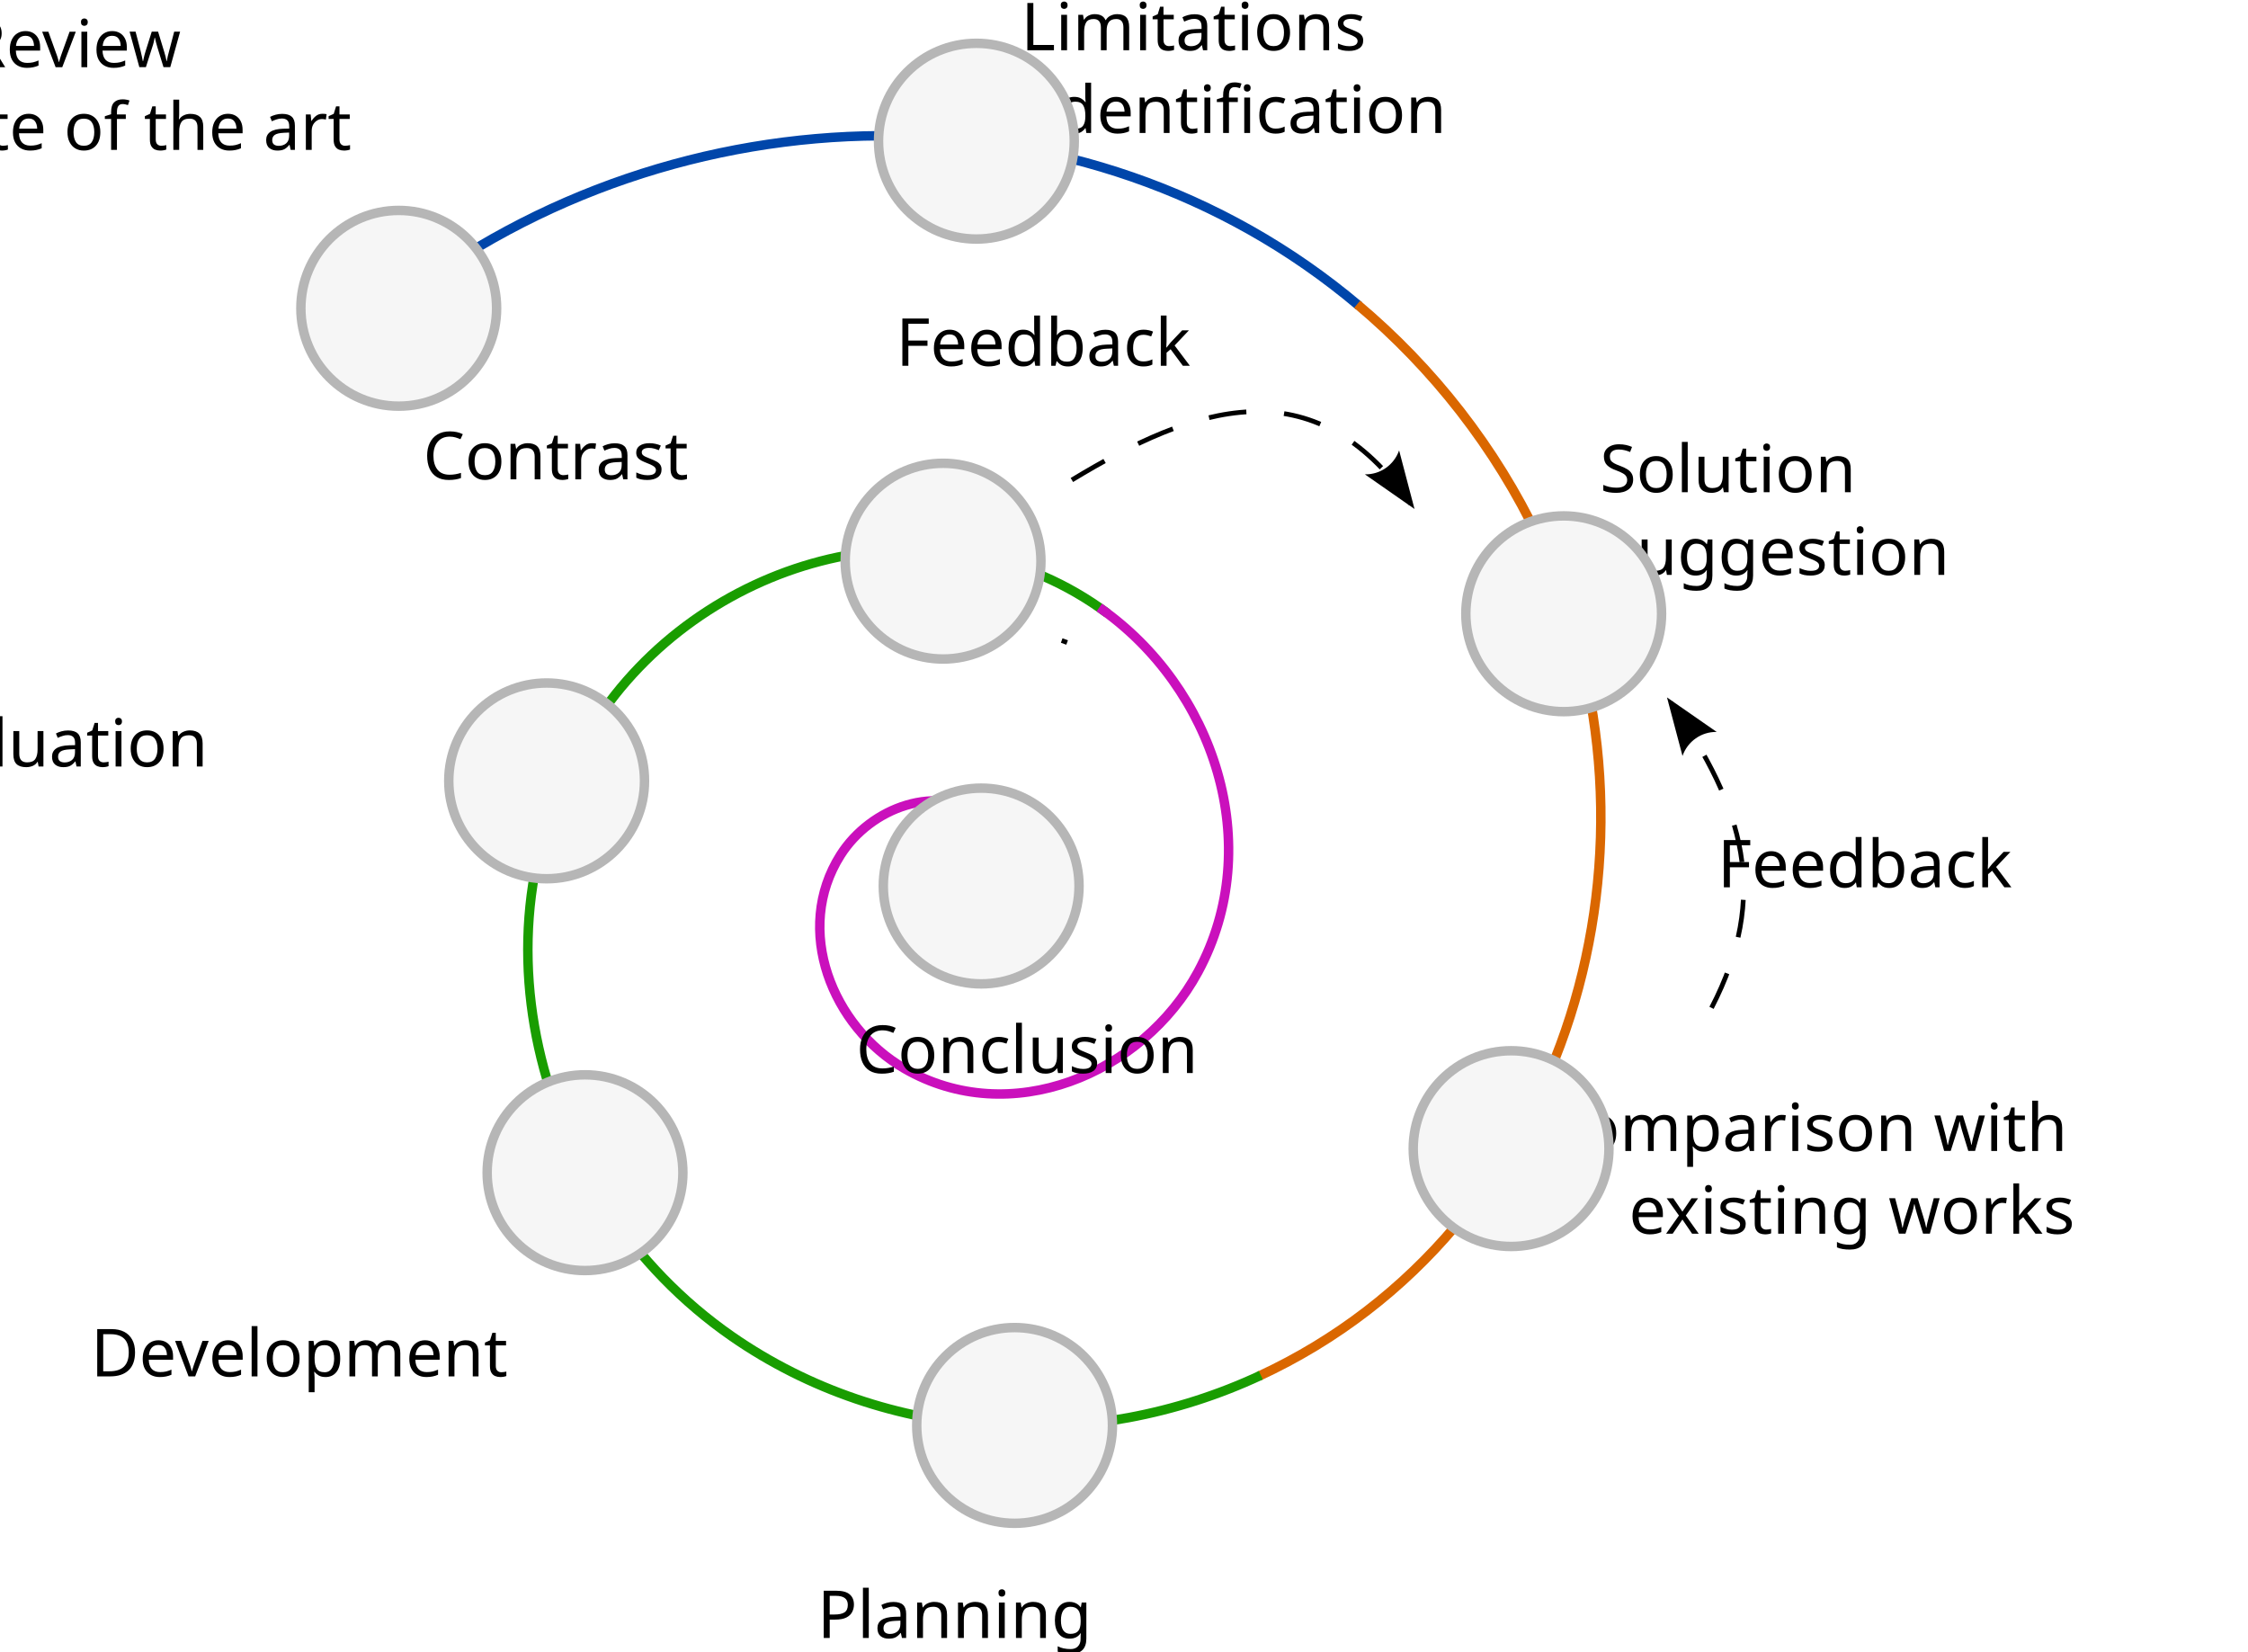
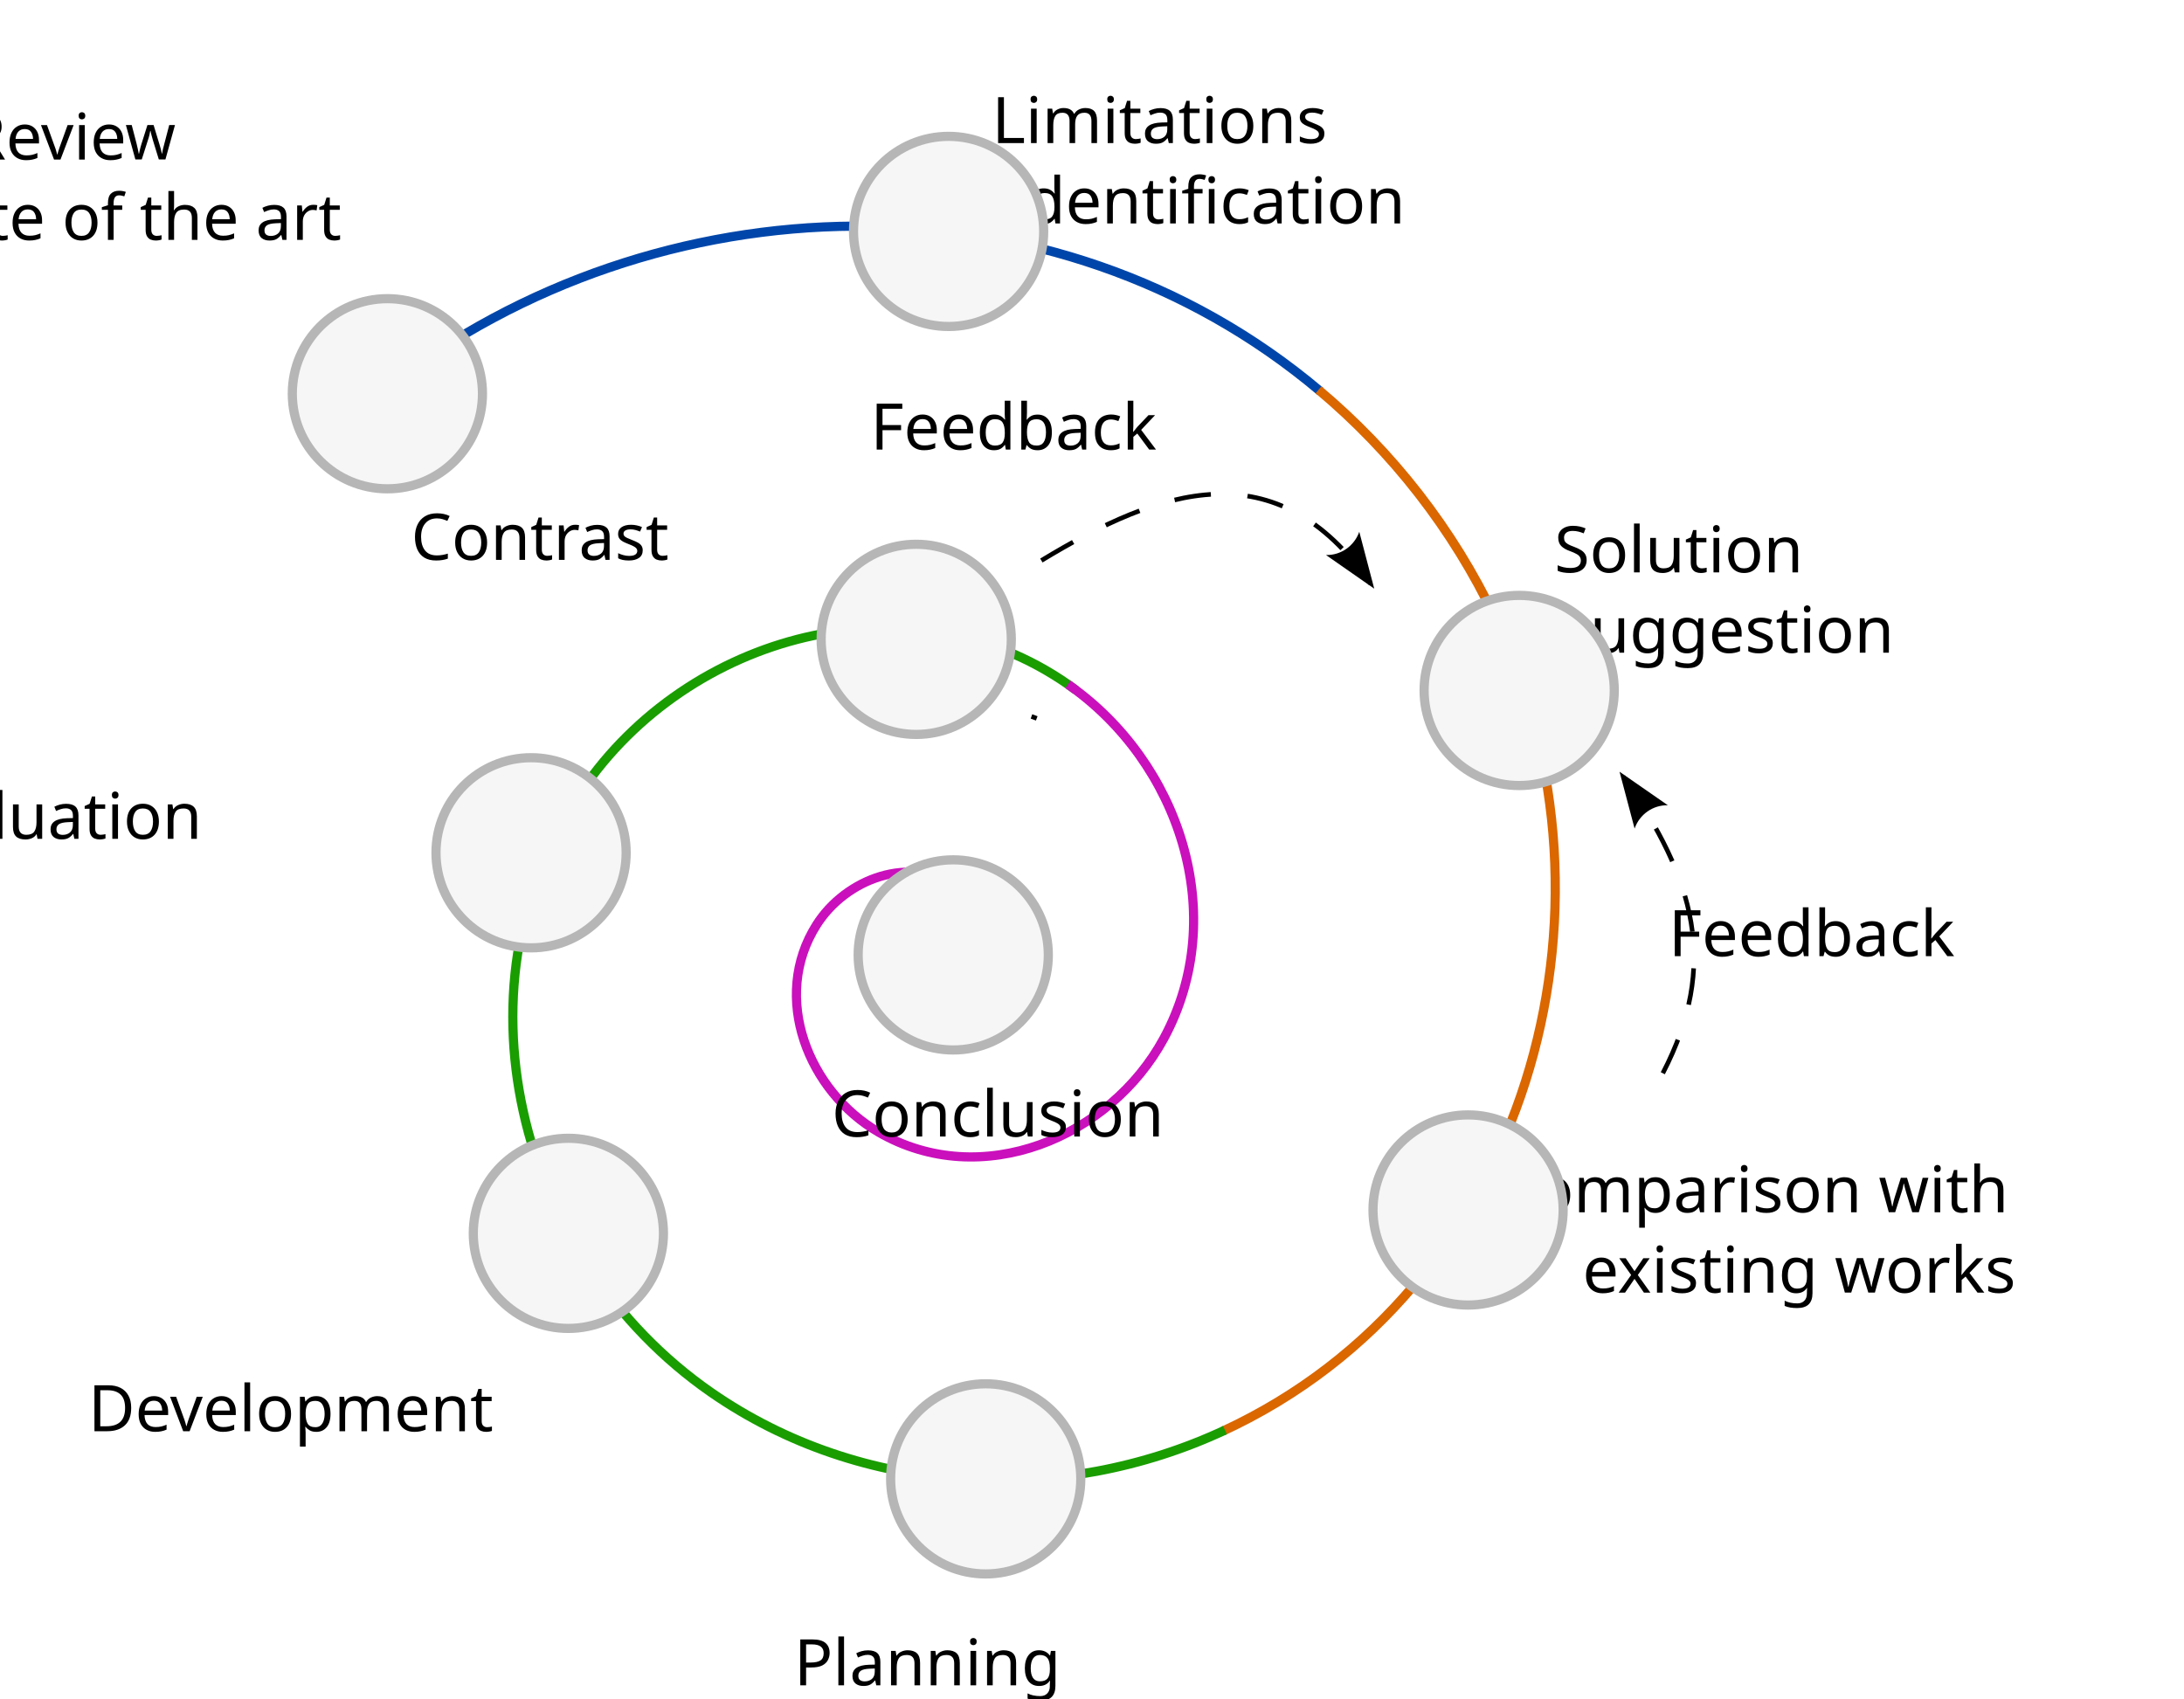
- <svg xmlns="http://www.w3.org/2000/svg" width="475.66" height="349.465" id="svg2" version="1.1">
+ <svg xmlns="http://www.w3.org/2000/svg" width="475.66" height="370" id="svg2" version="1.1">
  <defs id="defs4">
    <marker orient="auto" refY="0" refX="0" id="Arrow2Lend" style="overflow:visible">
      <path id="path4028" style="fill-rule:evenodd;stroke-width:0.625;stroke-linejoin:round" d="M 8.719,4.034 -2.207,0.016 8.719,-4.002 c -1.745,2.372 -1.735,5.617 -6e-7,8.035 z" transform="matrix(-1.1,0,0,-1.1,-1.1,0)" />
    </marker>
    <marker orient="auto" refY="0" refX="0" id="Arrow2Lend-6" style="overflow:visible">
      <path id="path4028-4" style="fill-rule:evenodd;stroke-width:0.625;stroke-linejoin:round" d="M 8.719,4.034 -2.207,0.016 8.719,-4.002 c -1.745,2.372 -1.735,5.617 -6e-7,8.035 z" transform="matrix(-1.1,0,0,-1.1,-1.1,0)" />
    </marker>
  </defs>
-   <g id="layer2" style="display:inline" transform="translate(-106.5485,-10.31911)">
+   <g id="layer2" style="display:inline" transform="translate(-106.5485,10.21593)">
    <path style="fill:none;stroke:#0046aa;stroke-width:2;stroke-linecap:butt;stroke-linejoin:miter;stroke-miterlimit:4;stroke-opacity:1;stroke-dasharray:none" id="path2985-6" d="M 212.993,84.937 C 271.008,35.934 357.434,38.264 416.475,84.163" transform="matrix(-1,0,0,1,607.0883,-9.922257)" />
    <path style="fill:none;stroke:#000000;stroke-width:1px;stroke-linecap:butt;stroke-linejoin:miter;stroke-opacity:1" id="path4700" d="m 331.196,145.833 c 0.383,0.137 0.764,0.278 1.145,0.422" />
  </g>
-   <g style="display:inline" id="g4702" transform="translate(-106.5485,-10.31911)">
+   <g style="display:inline" id="g4702" transform="translate(-106.5485,10.21593)">
    <path style="fill:none;stroke:#da6700;stroke-width:2;stroke-linecap:butt;stroke-linejoin:miter;stroke-miterlimit:4;stroke-opacity:1;stroke-dasharray:none" id="path4704" d="m 234.182,311.402 c -66.287,-30.674 -89.663,-113.184 -59.162,-177.355 9.032,-19.002 22.248,-35.919 38.359,-49.435" transform="matrix(-1,0,0,1,607.0883,-9.922257)" />
  </g>
-   <g style="display:inline" id="g4706" transform="translate(-106.5485,-10.31911)">
+   <g style="display:inline" id="g4706" transform="translate(-106.5485,10.21593)">
    <path style="fill:none;stroke:#199d00;stroke-width:2;stroke-linecap:butt;stroke-linejoin:miter;stroke-miterlimit:4;stroke-opacity:1;stroke-dasharray:none" id="path4708" d="m 266.242,149.994 c 34.148,-25.36 82.581,-13.054 106.439,20.288 30.867,43.138 15.168,103.419 -27.003,132.698 -32.721,22.718 -76.118,24.962 -111.92,8.226" transform="matrix(-1,0,0,1,607.0883,-9.922257)" />
  </g>
-   <g style="display:inline" id="g4710" transform="translate(-106.5485,-10.31911)">
+   <g style="display:inline" id="g4710" transform="translate(-106.5485,10.21593)">
    <path style="fill:none;stroke:#ca10bc;stroke-width:2;stroke-linecap:butt;stroke-linejoin:miter;stroke-miterlimit:4;stroke-opacity:1;stroke-dasharray:none" id="path4712" d="m 297.143,209.505 c -0.148,-0.454 0.862,-0.393 1.022,-0.334 1.837,0.67 1.242,3.294 0.315,4.423 -2.795,3.401 -8.046,1.774 -10.537,-1.081 -5.26,-6.03 -2.032,-15.125 3.853,-19.363 10.363,-7.463 24.542,-2.024 30.902,8.001 10.024,15.8 1.753,36.304 -13.525,45.154 -22.346,12.946 -50.41,1.218 -62.119,-20.424 -14.516,-26.833 -3.387,-60.227 20.889,-77.108" transform="matrix(-1,0,0,1,607.0883,-9.922257)" />
  </g>
-   <g id="g4686" style="display:none" transform="translate(-106.5485,-10.31911)">
+   <g id="g4686" style="display:none" transform="translate(-106.5485,10.21593)">
    <path transform="matrix(-1,0,0,1,607.0883,-9.922257)" d="m 297.143,209.505 c -0.148,-0.454 0.862,-0.393 1.022,-0.334 1.837,0.67 1.242,3.294 0.315,4.423 -2.795,3.401 -8.046,1.774 -10.537,-1.081 -5.26,-6.03 -2.032,-15.125 3.853,-19.363 10.363,-7.463 24.542,-2.024 30.902,8.001 10.024,15.8 1.753,36.304 -13.525,45.154 -22.346,12.946 -50.41,1.218 -62.119,-20.424 -16.231,-30.003 -0.421,-66.864 28.7,-81.796 38.771,-19.88 85.665,0.638 104.186,38.352 23.893,48.651 -1.96,106.813 -49.38,129.289 -59.643,28.27 -130.31,-3.544 -157.105,-61.785 -33.01,-71.749 5.39,-156.154 75.565,-187.634 54.953,-24.651 120.253,-14.839 167.455,21.855" id="path4688" style="fill:none;stroke:#000000;stroke-width:1px;stroke-linecap:butt;stroke-linejoin:miter;stroke-opacity:1" />
  </g>
-   <g id="layer1" transform="translate(-106.5485,-10.31911)">
+   <g id="layer1" transform="translate(-106.5485,10.21593)">
    <text xml:space="preserve" style="font-size:40px;font-style:normal;font-weight:normal;line-height:125%;letter-spacing:0px;word-spacing:0px;fill:#000000;fill-opacity:1;stroke:none;font-family:Sans" x="395.497" y="20.956" id="text3018">
      <tspan x="395.497" y="20.956" style="font-size:14px;text-align:center;text-anchor:middle" id="tspan3050">Limitations</tspan>
      <tspan x="395.497" y="38.456" style="font-size:14px;text-align:center;text-anchor:middle" id="tspan3052">identification</tspan>
    </text>
    <text xml:space="preserve" style="font-size:40px;font-style:normal;font-weight:normal;line-height:125%;letter-spacing:0px;word-spacing:0px;fill:#000000;fill-opacity:1;stroke:none;font-family:Sans" x="158.385" y="24.537" id="text3018-2">
      <tspan id="tspan3020-7" x="158.385" y="24.537" style="font-size:14px;text-align:center;text-anchor:middle">Review</tspan>
      <tspan x="158.385" y="42.037" id="tspan3022-2" style="font-size:14px;text-align:center;text-anchor:middle">state of the art</tspan>
    </text>
    <text xml:space="preserve" style="font-size:40px;font-style:normal;font-weight:normal;line-height:125%;letter-spacing:0px;word-spacing:0px;fill:#000000;fill-opacity:1;stroke:none;font-family:Sans" x="508.583" y="114.456" id="text3018-26">
      <tspan x="508.583" y="114.456" style="font-size:14px;text-align:center;text-anchor:middle" id="tspan3052-1">Solution</tspan>
      <tspan x="508.583" y="131.956" style="font-size:14px;text-align:center;text-anchor:middle" id="tspan3085">suggestion</tspan>
    </text>
    <text xml:space="preserve" style="font-size:40px;font-style:normal;font-weight:normal;line-height:125%;letter-spacing:0px;word-spacing:0px;fill:#000000;fill-opacity:1;stroke:none;font-family:Sans" x="524.39" y="253.836" id="text3018-26-9">
      <tspan x="524.39" y="253.836" style="font-size:14px;text-align:center;text-anchor:middle" id="tspan3085-1">Comparison with</tspan>
      <tspan x="524.39" y="271.336" style="font-size:14px;text-align:center;text-anchor:middle" id="tspan3116">existing works</tspan>
    </text>
    <text xml:space="preserve" style="font-size:40px;font-style:normal;font-weight:normal;line-height:125%;letter-spacing:0px;word-spacing:0px;fill:#000000;fill-opacity:1;stroke:none;font-family:Sans" x="334.543" y="356.872" id="text3018-26-9-5">
      <tspan x="334.543" y="356.872" style="font-size:14px;text-align:center;text-anchor:middle" id="tspan3116-8">Planning</tspan>
    </text>
    <text xml:space="preserve" style="font-size:40px;font-style:normal;font-weight:normal;line-height:125%;letter-spacing:0px;word-spacing:0px;fill:#000000;fill-opacity:1;stroke:none;font-family:Sans" x="195.878" y="301.519" id="text3018-26-9-5-8">
      <tspan x="195.878" y="301.519" style="font-size:14px;text-align:center;text-anchor:middle" id="tspan3116-8-4">Development</tspan>
    </text>
    <text xml:space="preserve" style="font-size:40px;font-style:normal;font-weight:normal;line-height:125%;letter-spacing:0px;word-spacing:0px;fill:#000000;fill-opacity:1;stroke:none;font-family:Sans" x="142.233" y="172.491" id="text3018-26-9-5-8-9">
      <tspan x="142.233" y="172.491" style="font-size:14px;text-align:center;text-anchor:middle" id="tspan3116-8-4-0">Evaluation</tspan>
    </text>
    <text xml:space="preserve" style="font-size:40px;font-style:normal;font-weight:normal;line-height:125%;letter-spacing:0px;word-spacing:0px;fill:#000000;fill-opacity:1;stroke:none;font-family:Sans" x="250.142" y="111.727" id="text3018-26-9-5-8-9-0">
      <tspan x="250.142" y="111.727" style="font-size:14px;text-align:center;text-anchor:middle" id="tspan3116-8-4-0-7">Contrast</tspan>
    </text>
    <path style="fill:none;stroke:#000000;stroke-width:1;stroke-linecap:butt;stroke-linejoin:miter;stroke-miterlimit:4;stroke-opacity:1;stroke-dasharray:8, 8;stroke-dashoffset:0;marker-end:url(#Arrow2Lend)" d="m 333.35,111.87 c 25.954,-15.717 51.092,-24.5 71.721,5.051" id="path3233" />
    <text xml:space="preserve" style="font-size:40px;font-style:normal;font-weight:normal;line-height:125%;letter-spacing:0px;word-spacing:0px;fill:#000000;fill-opacity:1;stroke:none;font-family:Sans" x="353.291" y="87.712" id="text3018-26-9-5-8-9-0-6">
      <tspan x="353.291" y="87.712" style="font-size:14px;text-align:center;text-anchor:middle" id="tspan3116-8-4-0-7-0">Feedback</tspan>
    </text>
    <path style="fill:none;stroke:#000000;stroke-width:1;stroke-linecap:butt;stroke-linejoin:miter;stroke-miterlimit:4;stroke-opacity:1;stroke-dasharray:8, 8;stroke-dashoffset:0;marker-end:url(#Arrow2Lend)" d="m 468.697,223.546 c 12.294,-23.712 6.989,-42.287 -8.647,-64.595" id="path3233-9" />
    <text xml:space="preserve" style="font-size:40px;font-style:normal;font-weight:normal;line-height:125%;letter-spacing:0px;word-spacing:0px;fill:#000000;fill-opacity:1;stroke:none;font-family:Sans" x="527.116" y="198.049" id="text3018-26-9-5-8-9-0-6-4">
      <tspan x="527.116" y="198.049" style="font-size:14px;text-align:center;text-anchor:middle" id="tspan3116-8-4-0-7-0-8">Feedback</tspan>
    </text>
-     <path style="fill:#f6f6f6;fill-opacity:1;stroke:#b6b6b6;stroke-width:2;stroke-linecap:round;stroke-miterlimit:4;stroke-opacity:1;stroke-dasharray:none;stroke-dashoffset:0" id="path2987-8-9" d="m 212.132,76.05 a 20.708,20.708 0 1 1 -41.416,0 20.708,20.708 0 1 1 41.416,0 z" transform="translate(122.7335,121.7234)" />
+     <path style="fill:#f6f6f6;fill-opacity:1;stroke:#b6b6b6;stroke-width:2;stroke-linecap:round;stroke-miterlimit:4;stroke-opacity:1;stroke-dasharray:none;stroke-dashoffset:0" id="path2987-8-9" d="m 212.132,76.05 c 0,11.437 -9.271,20.708 -20.708,20.708 -11.437,0 -20.708,-9.271 -20.708,-20.708 0,-11.437 9.271,-20.708 20.708,-20.708 11.437,0 20.708,9.271 20.708,20.708 z" transform="translate(122.7335,121.7234)" />
    <text xml:space="preserve" style="font-size:40px;font-style:normal;font-weight:normal;line-height:125%;letter-spacing:0px;word-spacing:0px;fill:#000000;fill-opacity:1;stroke:none;font-family:Sans" x="349.863" y="237.338" id="text3018-26-9-5-8-9-0-6-9">
      <tspan x="349.863" y="237.338" style="font-size:14px;text-align:center;text-anchor:middle" id="tspan3116-8-4-0-7-0-4">Conclusion</tspan>
    </text>
-     <path style="fill:#f6f6f6;fill-opacity:1;stroke:#b6b6b6;stroke-width:2;stroke-linecap:round;stroke-miterlimit:4;stroke-opacity:1;stroke-dasharray:none;stroke-dashoffset:0" id="path2987-8-9-1" d="m 212.132,76.05 a 20.708,20.708 0 1 1 -41.416,0 20.708,20.708 0 1 1 41.416,0 z" transform="translate(114.6726,52.99239)" />
-     <path style="fill:#f6f6f6;fill-opacity:1;stroke:#b6b6b6;stroke-width:2;stroke-linecap:round;stroke-miterlimit:4;stroke-opacity:1;stroke-dasharray:none;stroke-dashoffset:0" id="path2987-8-9-1-7" d="m 212.132,76.05 a 20.708,20.708 0 1 1 -41.416,0 20.708,20.708 0 1 1 41.416,0 z" transform="translate(30.78935,99.47972)" />
-     <path style="fill:#f6f6f6;fill-opacity:1;stroke:#b6b6b6;stroke-width:2;stroke-linecap:round;stroke-miterlimit:4;stroke-opacity:1;stroke-dasharray:none;stroke-dashoffset:0" id="path2987-8-9-1-7-0" d="m 212.132,76.05 a 20.708,20.708 0 1 1 -41.416,0 20.708,20.708 0 1 1 41.416,0 z" transform="translate(38.91118,182.3731)" />
-     <path style="fill:#f6f6f6;fill-opacity:1;stroke:#b6b6b6;stroke-width:2;stroke-linecap:round;stroke-miterlimit:4;stroke-opacity:1;stroke-dasharray:none;stroke-dashoffset:0" id="path2987-8-9-1-7-2" d="m 212.132,76.05 a 20.708,20.708 0 1 1 -41.416,0 20.708,20.708 0 1 1 41.416,0 z" transform="translate(129.8046,235.8503)" />
-     <path style="fill:#f6f6f6;fill-opacity:1;stroke:#b6b6b6;stroke-width:2;stroke-linecap:round;stroke-miterlimit:4;stroke-opacity:1;stroke-dasharray:none;stroke-dashoffset:0" id="path2987-8-9-1-7-2-1" d="m 212.132,76.05 a 20.708,20.708 0 1 1 -41.416,0 20.708,20.708 0 1 1 41.416,0 z" transform="translate(234.8605,177.2818)" />
-     <path style="fill:#f6f6f6;fill-opacity:1;stroke:#b6b6b6;stroke-width:2;stroke-linecap:round;stroke-miterlimit:4;stroke-opacity:1;stroke-dasharray:none;stroke-dashoffset:0" id="path2987-8-9-1-7-2-1-0" d="m 212.132,76.05 a 20.708,20.708 0 1 1 -41.416,0 20.708,20.708 0 1 1 41.416,0 z" transform="translate(245.9924,64.12438)" />
-     <path style="fill:#f6f6f6;fill-opacity:1;stroke:#b6b6b6;stroke-width:2;stroke-linecap:round;stroke-miterlimit:4;stroke-opacity:1;stroke-dasharray:none;stroke-dashoffset:0" id="path2987-8-9-1-7-2-1-6" d="m 212.132,76.05 a 20.708,20.708 0 1 1 -41.416,0 20.708,20.708 0 1 1 41.416,0 z" transform="translate(121.7234,-35.86042)" />
-     <path style="fill:#f6f6f6;fill-opacity:1;stroke:#b6b6b6;stroke-width:2;stroke-linecap:round;stroke-miterlimit:4;stroke-opacity:1;stroke-dasharray:none;stroke-dashoffset:0" id="path2987-8-9-1-7-2-1-4" d="m 212.132,76.05 a 20.708,20.708 0 1 1 -41.416,0 20.708,20.708 0 1 1 41.416,0 z" transform="translate(-0.5050733,-0.5050799)" />
+     <path style="fill:#f6f6f6;fill-opacity:1;stroke:#b6b6b6;stroke-width:2;stroke-linecap:round;stroke-miterlimit:4;stroke-opacity:1;stroke-dasharray:none;stroke-dashoffset:0" id="path2987-8-9-1" d="m 212.132,76.05 c 0,11.437 -9.271,20.708 -20.708,20.708 -11.437,0 -20.708,-9.271 -20.708,-20.708 0,-11.437 9.271,-20.708 20.708,-20.708 11.437,0 20.708,9.271 20.708,20.708 z" transform="translate(114.6726,52.99239)" />
+     <path style="fill:#f6f6f6;fill-opacity:1;stroke:#b6b6b6;stroke-width:2;stroke-linecap:round;stroke-miterlimit:4;stroke-opacity:1;stroke-dasharray:none;stroke-dashoffset:0" id="path2987-8-9-1-7" d="m 212.132,76.05 c 0,11.437 -9.271,20.708 -20.708,20.708 -11.437,0 -20.708,-9.271 -20.708,-20.708 0,-11.437 9.271,-20.708 20.708,-20.708 11.437,0 20.708,9.271 20.708,20.708 z" transform="translate(30.78935,99.47972)" />
+     <path style="fill:#f6f6f6;fill-opacity:1;stroke:#b6b6b6;stroke-width:2;stroke-linecap:round;stroke-miterlimit:4;stroke-opacity:1;stroke-dasharray:none;stroke-dashoffset:0" id="path2987-8-9-1-7-0" d="m 212.132,76.05 c 0,11.437 -9.271,20.708 -20.708,20.708 -11.437,0 -20.708,-9.271 -20.708,-20.708 0,-11.437 9.271,-20.708 20.708,-20.708 11.437,0 20.708,9.271 20.708,20.708 z" transform="translate(38.91118,182.3731)" />
+     <path style="fill:#f6f6f6;fill-opacity:1;stroke:#b6b6b6;stroke-width:2;stroke-linecap:round;stroke-miterlimit:4;stroke-opacity:1;stroke-dasharray:none;stroke-dashoffset:0" id="path2987-8-9-1-7-2" d="m 212.132,76.05 c 0,11.437 -9.271,20.708 -20.708,20.708 -11.437,0 -20.708,-9.271 -20.708,-20.708 0,-11.437 9.271,-20.708 20.708,-20.708 11.437,0 20.708,9.271 20.708,20.708 z" transform="translate(129.8046,235.8503)" />
+     <path style="fill:#f6f6f6;fill-opacity:1;stroke:#b6b6b6;stroke-width:2;stroke-linecap:round;stroke-miterlimit:4;stroke-opacity:1;stroke-dasharray:none;stroke-dashoffset:0" id="path2987-8-9-1-7-2-1" d="m 212.132,76.05 c 0,11.437 -9.271,20.708 -20.708,20.708 -11.437,0 -20.708,-9.271 -20.708,-20.708 0,-11.437 9.271,-20.708 20.708,-20.708 11.437,0 20.708,9.271 20.708,20.708 z" transform="translate(234.8605,177.2818)" />
+     <path style="fill:#f6f6f6;fill-opacity:1;stroke:#b6b6b6;stroke-width:2;stroke-linecap:round;stroke-miterlimit:4;stroke-opacity:1;stroke-dasharray:none;stroke-dashoffset:0" id="path2987-8-9-1-7-2-1-0" d="m 212.132,76.05 c 0,11.437 -9.271,20.708 -20.708,20.708 -11.437,0 -20.708,-9.271 -20.708,-20.708 0,-11.437 9.271,-20.708 20.708,-20.708 11.437,0 20.708,9.271 20.708,20.708 z" transform="translate(245.9924,64.12438)" />
+     <path style="fill:#f6f6f6;fill-opacity:1;stroke:#b6b6b6;stroke-width:2;stroke-linecap:round;stroke-miterlimit:4;stroke-opacity:1;stroke-dasharray:none;stroke-dashoffset:0" id="path2987-8-9-1-7-2-1-6" d="m 212.132,76.05 c 0,11.437 -9.271,20.708 -20.708,20.708 -11.437,0 -20.708,-9.271 -20.708,-20.708 0,-11.437 9.271,-20.708 20.708,-20.708 11.437,0 20.708,9.271 20.708,20.708 z" transform="translate(121.7234,-35.86042)" />
+     <path style="fill:#f6f6f6;fill-opacity:1;stroke:#b6b6b6;stroke-width:2;stroke-linecap:round;stroke-miterlimit:4;stroke-opacity:1;stroke-dasharray:none;stroke-dashoffset:0" id="path2987-8-9-1-7-2-1-4" d="m 212.132,76.05 c 0,11.437 -9.271,20.708 -20.708,20.708 -11.437,0 -20.708,-9.271 -20.708,-20.708 0,-11.437 9.271,-20.708 20.708,-20.708 11.437,0 20.708,9.271 20.708,20.708 z" transform="translate(-0.5050733,-0.5050799)" />
  </g>
</svg>
